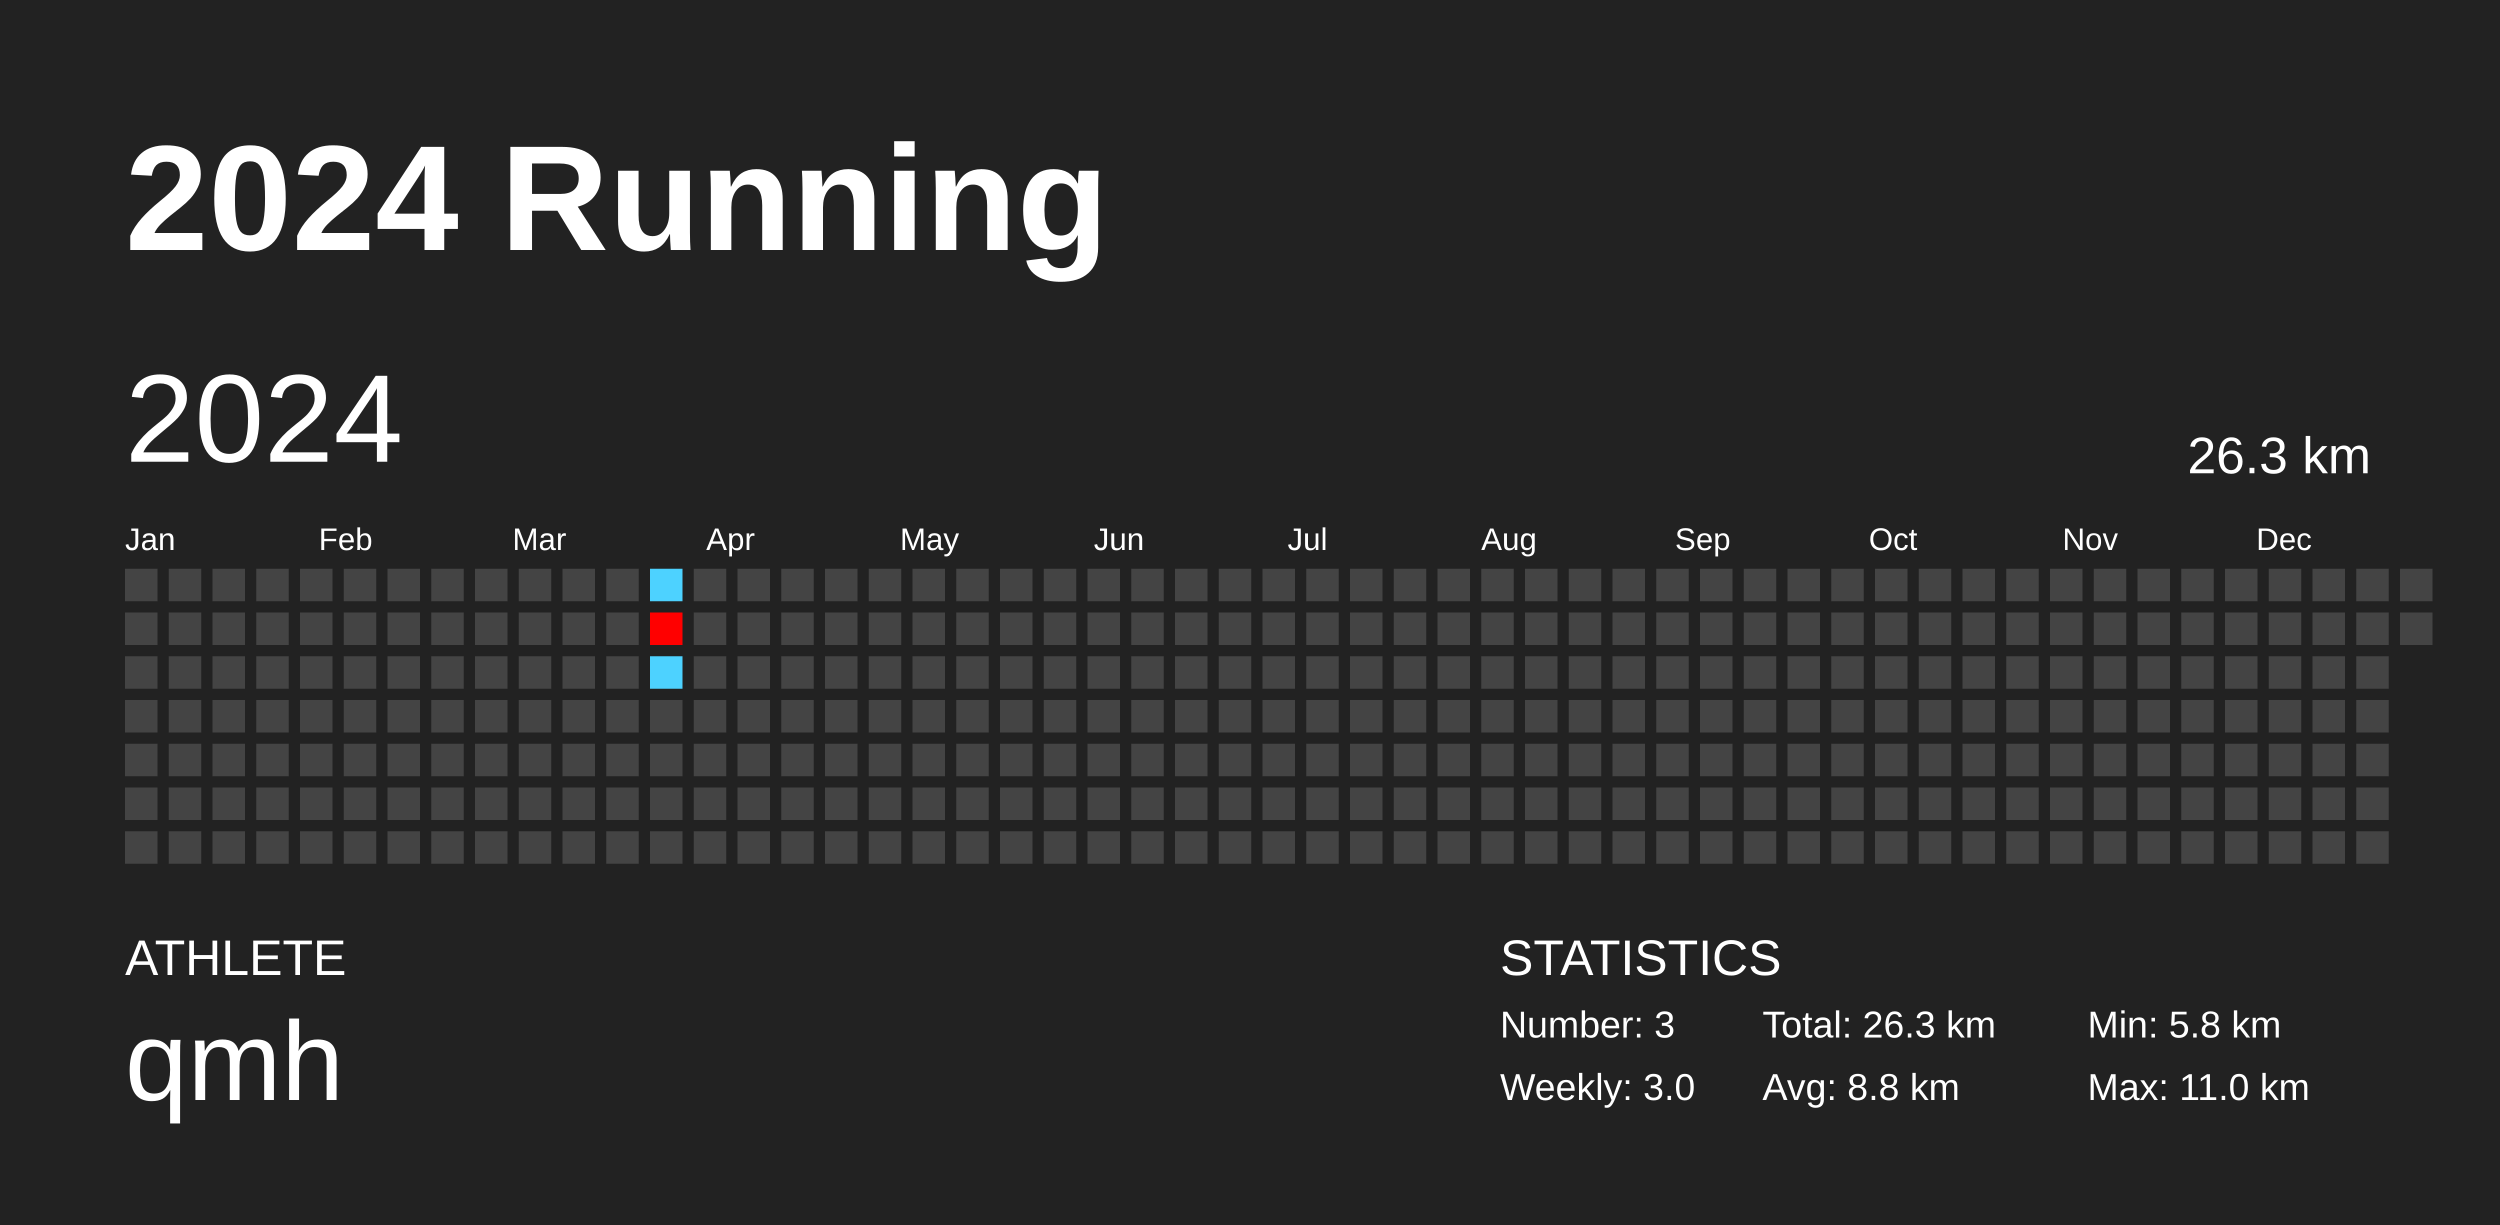
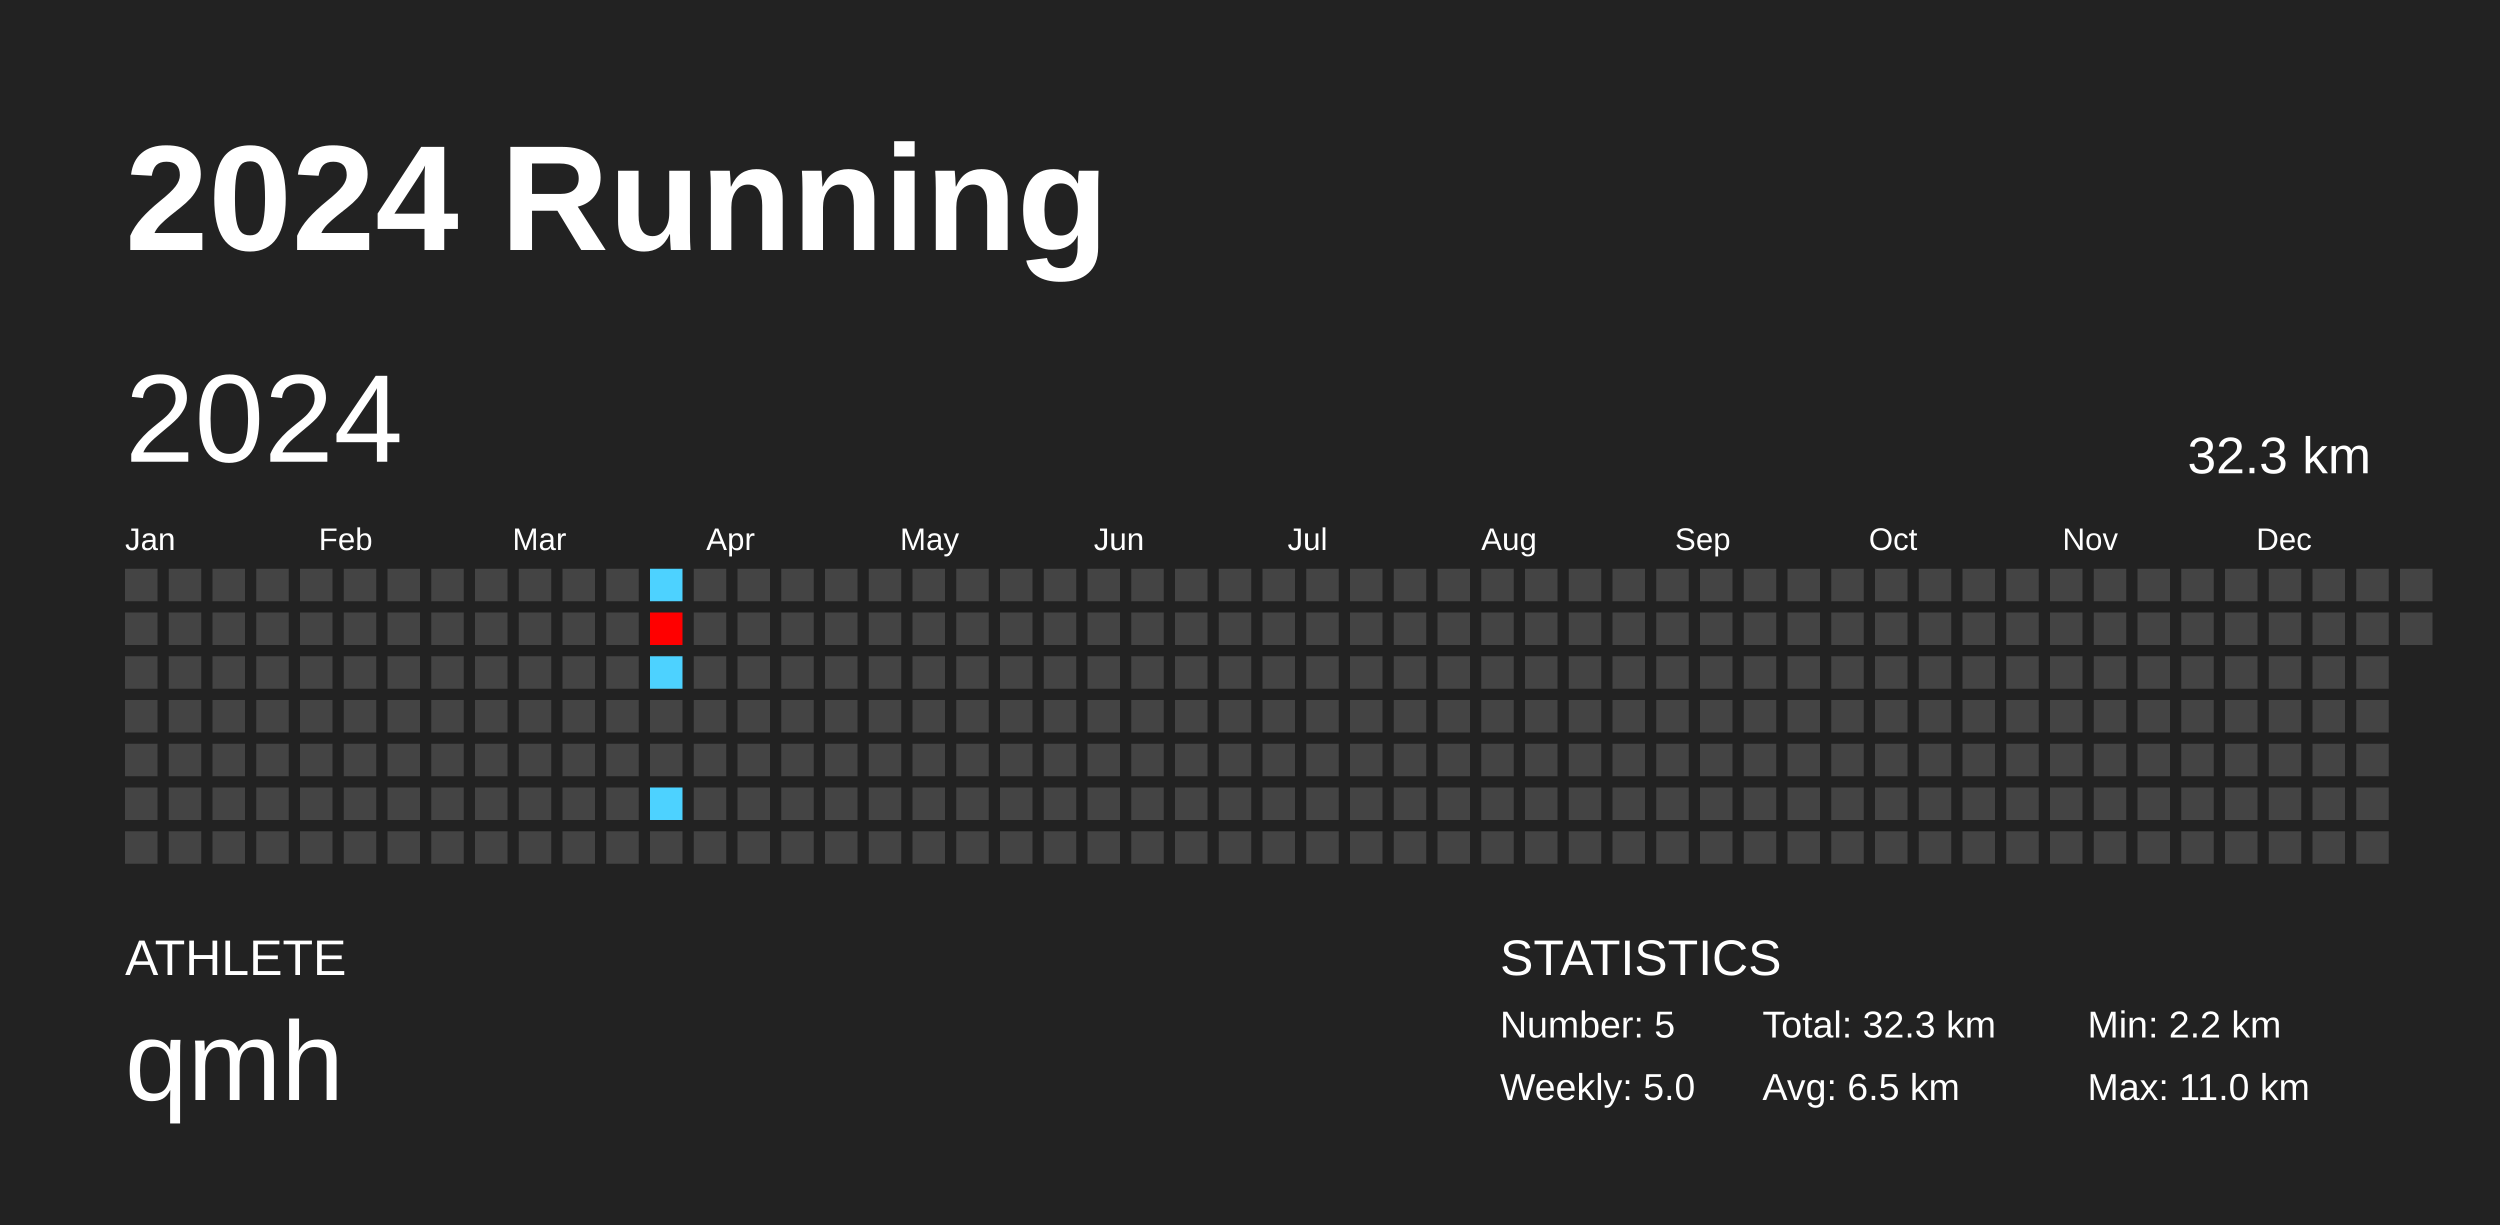
<svg xmlns="http://www.w3.org/2000/svg" baseProfile="full" height="98mm" version="1.1" viewBox="0,0,200,98" width="200mm">
  <defs />
  <rect fill="#222222" height="98" width="200" x="0" y="0" />
  <text fill="#FFFFFF" style="font-size:12px; font-family:Arial; font-weight:bold;" x="10" y="20">2024 Running</text>
  <text fill="#FFFFFF" style="font-size:4px; font-family:Arial" x="10" y="78">ATHLETE</text>
  <text fill="#FFFFFF" style="font-size:9px; font-family:Arial" x="10" y="88">qmh</text>
  <text fill="#FFFFFF" style="font-size:4px; font-family:Arial" x="120" y="78">STATISTICS</text>
-   <text fill="#FFFFFF" style="font-size:3px; font-family:Arial" x="120" y="83">Number: 3</text>
-   <text fill="#FFFFFF" style="font-size:3px; font-family:Arial" x="120" y="88">Weekly: 3.0</text>
-   <text fill="#FFFFFF" style="font-size:3px; font-family:Arial" x="141" y="83">Total: 26.3 km</text>
-   <text fill="#FFFFFF" style="font-size:3px; font-family:Arial" x="141" y="88">Avg: 8.8 km</text>
-   <text fill="#FFFFFF" style="font-size:3px; font-family:Arial" x="167" y="83">Min: 5.8 km</text>
+   <text fill="#FFFFFF" style="font-size:3px; font-family:Arial" x="120" y="83">Number: 5</text>
+   <text fill="#FFFFFF" style="font-size:3px; font-family:Arial" x="120" y="88">Weekly: 5.0</text>
+   <text fill="#FFFFFF" style="font-size:3px; font-family:Arial" x="141" y="83">Total: 32.3 km</text>
+   <text fill="#FFFFFF" style="font-size:3px; font-family:Arial" x="141" y="88">Avg: 6.5 km</text>
+   <text fill="#FFFFFF" style="font-size:3px; font-family:Arial" x="167" y="83">Min: 2.2 km</text>
  <text fill="#FFFFFF" style="font-size:3px; font-family:Arial" x="167" y="88">Max: 11.0 km</text>
  <text dominant-baseline="hanging" fill="#FFFFFF" style="font-size:10.0px; font-family:Arial;" x="10" y="30">2024</text>
-   <text dominant-baseline="hanging" fill="#FFFFFF" style="font-size:4.125px; font-family:Arial;" x="175" y="35">26.3 km</text>
+   <text dominant-baseline="hanging" fill="#FFFFFF" style="font-size:4.125px; font-family:Arial;" x="175" y="35">32.3 km</text>
  <text fill="#FFFFFF" style="font-size:2.5px; font-family:Arial" x="10.0" y="44">Jan</text>
  <text fill="#FFFFFF" style="font-size:2.5px; font-family:Arial" x="25.5" y="44">Feb</text>
  <text fill="#FFFFFF" style="font-size:2.5px; font-family:Arial" x="41.0" y="44">Mar</text>
  <text fill="#FFFFFF" style="font-size:2.5px; font-family:Arial" x="56.5" y="44">Apr</text>
  <text fill="#FFFFFF" style="font-size:2.5px; font-family:Arial" x="72.0" y="44">May</text>
  <text fill="#FFFFFF" style="font-size:2.5px; font-family:Arial" x="87.5" y="44">Jun</text>
  <text fill="#FFFFFF" style="font-size:2.5px; font-family:Arial" x="103.0" y="44">Jul</text>
  <text fill="#FFFFFF" style="font-size:2.5px; font-family:Arial" x="118.5" y="44">Aug</text>
  <text fill="#FFFFFF" style="font-size:2.5px; font-family:Arial" x="134.0" y="44">Sep</text>
  <text fill="#FFFFFF" style="font-size:2.5px; font-family:Arial" x="149.5" y="44">Oct</text>
  <text fill="#FFFFFF" style="font-size:2.5px; font-family:Arial" x="165.0" y="44">Nov</text>
  <text fill="#FFFFFF" style="font-size:2.5px; font-family:Arial" x="180.5" y="44">Dec</text>
  <rect fill="#444444" height="2.6" width="2.6" x="10.0" y="45.5" />
  <rect fill="#444444" height="2.6" width="2.6" x="10.0" y="49.0" />
  <rect fill="#444444" height="2.6" width="2.6" x="10.0" y="52.5" />
  <rect fill="#444444" height="2.6" width="2.6" x="10.0" y="56.0" />
  <rect fill="#444444" height="2.6" width="2.6" x="10.0" y="59.5" />
  <rect fill="#444444" height="2.6" width="2.6" x="10.0" y="63.0" />
  <rect fill="#444444" height="2.6" width="2.6" x="10.0" y="66.5" />
  <rect fill="#444444" height="2.6" width="2.6" x="13.5" y="45.5" />
  <rect fill="#444444" height="2.6" width="2.6" x="13.5" y="49.0" />
  <rect fill="#444444" height="2.6" width="2.6" x="13.5" y="52.5" />
  <rect fill="#444444" height="2.6" width="2.6" x="13.5" y="56.0" />
  <rect fill="#444444" height="2.6" width="2.6" x="13.5" y="59.5" />
  <rect fill="#444444" height="2.6" width="2.6" x="13.5" y="63.0" />
  <rect fill="#444444" height="2.6" width="2.6" x="13.5" y="66.5" />
  <rect fill="#444444" height="2.6" width="2.6" x="17.0" y="45.5" />
  <rect fill="#444444" height="2.6" width="2.6" x="17.0" y="49.0" />
  <rect fill="#444444" height="2.6" width="2.6" x="17.0" y="52.5" />
  <rect fill="#444444" height="2.6" width="2.6" x="17.0" y="56.0" />
  <rect fill="#444444" height="2.6" width="2.6" x="17.0" y="59.5" />
  <rect fill="#444444" height="2.6" width="2.6" x="17.0" y="63.0" />
  <rect fill="#444444" height="2.6" width="2.6" x="17.0" y="66.5" />
  <rect fill="#444444" height="2.6" width="2.6" x="20.5" y="45.5" />
  <rect fill="#444444" height="2.6" width="2.6" x="20.5" y="49.0" />
  <rect fill="#444444" height="2.6" width="2.6" x="20.5" y="52.5" />
  <rect fill="#444444" height="2.6" width="2.6" x="20.5" y="56.0" />
  <rect fill="#444444" height="2.6" width="2.6" x="20.5" y="59.5" />
  <rect fill="#444444" height="2.6" width="2.6" x="20.5" y="63.0" />
  <rect fill="#444444" height="2.6" width="2.6" x="20.5" y="66.5" />
  <rect fill="#444444" height="2.6" width="2.6" x="24.0" y="45.5" />
  <rect fill="#444444" height="2.6" width="2.6" x="24.0" y="49.0" />
  <rect fill="#444444" height="2.6" width="2.6" x="24.0" y="52.5" />
  <rect fill="#444444" height="2.6" width="2.6" x="24.0" y="56.0" />
  <rect fill="#444444" height="2.6" width="2.6" x="24.0" y="59.5" />
  <rect fill="#444444" height="2.6" width="2.6" x="24.0" y="63.0" />
  <rect fill="#444444" height="2.6" width="2.6" x="24.0" y="66.5" />
  <rect fill="#444444" height="2.6" width="2.6" x="27.5" y="45.5" />
  <rect fill="#444444" height="2.6" width="2.6" x="27.5" y="49.0" />
  <rect fill="#444444" height="2.6" width="2.6" x="27.5" y="52.5" />
  <rect fill="#444444" height="2.6" width="2.6" x="27.5" y="56.0" />
  <rect fill="#444444" height="2.6" width="2.6" x="27.5" y="59.5" />
  <rect fill="#444444" height="2.6" width="2.6" x="27.5" y="63.0" />
  <rect fill="#444444" height="2.6" width="2.6" x="27.5" y="66.5" />
  <rect fill="#444444" height="2.6" width="2.6" x="31.0" y="45.5" />
  <rect fill="#444444" height="2.6" width="2.6" x="31.0" y="49.0" />
  <rect fill="#444444" height="2.6" width="2.6" x="31.0" y="52.5" />
  <rect fill="#444444" height="2.6" width="2.6" x="31.0" y="56.0" />
  <rect fill="#444444" height="2.6" width="2.6" x="31.0" y="59.5" />
  <rect fill="#444444" height="2.6" width="2.6" x="31.0" y="63.0" />
  <rect fill="#444444" height="2.6" width="2.6" x="31.0" y="66.5" />
  <rect fill="#444444" height="2.6" width="2.6" x="34.5" y="45.5" />
  <rect fill="#444444" height="2.6" width="2.6" x="34.5" y="49.0" />
  <rect fill="#444444" height="2.6" width="2.6" x="34.5" y="52.5" />
  <rect fill="#444444" height="2.6" width="2.6" x="34.5" y="56.0" />
  <rect fill="#444444" height="2.6" width="2.6" x="34.5" y="59.5" />
  <rect fill="#444444" height="2.6" width="2.6" x="34.5" y="63.0" />
  <rect fill="#444444" height="2.6" width="2.6" x="34.5" y="66.5" />
  <rect fill="#444444" height="2.6" width="2.6" x="38.0" y="45.5" />
  <rect fill="#444444" height="2.6" width="2.6" x="38.0" y="49.0" />
  <rect fill="#444444" height="2.6" width="2.6" x="38.0" y="52.5" />
  <rect fill="#444444" height="2.6" width="2.6" x="38.0" y="56.0" />
  <rect fill="#444444" height="2.6" width="2.6" x="38.0" y="59.5" />
  <rect fill="#444444" height="2.6" width="2.6" x="38.0" y="63.0" />
  <rect fill="#444444" height="2.6" width="2.6" x="38.0" y="66.5" />
  <rect fill="#444444" height="2.6" width="2.6" x="41.5" y="45.5" />
  <rect fill="#444444" height="2.6" width="2.6" x="41.5" y="49.0" />
  <rect fill="#444444" height="2.6" width="2.6" x="41.5" y="52.5" />
  <rect fill="#444444" height="2.6" width="2.6" x="41.5" y="56.0" />
  <rect fill="#444444" height="2.6" width="2.6" x="41.5" y="59.5" />
  <rect fill="#444444" height="2.6" width="2.6" x="41.5" y="63.0" />
  <rect fill="#444444" height="2.6" width="2.6" x="41.5" y="66.5" />
  <rect fill="#444444" height="2.6" width="2.6" x="45.0" y="45.5" />
  <rect fill="#444444" height="2.6" width="2.6" x="45.0" y="49.0" />
  <rect fill="#444444" height="2.6" width="2.6" x="45.0" y="52.5" />
  <rect fill="#444444" height="2.6" width="2.6" x="45.0" y="56.0" />
  <rect fill="#444444" height="2.6" width="2.6" x="45.0" y="59.5" />
  <rect fill="#444444" height="2.6" width="2.6" x="45.0" y="63.0" />
  <rect fill="#444444" height="2.6" width="2.6" x="45.0" y="66.5" />
  <rect fill="#444444" height="2.6" width="2.6" x="48.5" y="45.5" />
  <rect fill="#444444" height="2.6" width="2.6" x="48.5" y="49.0" />
  <rect fill="#444444" height="2.6" width="2.6" x="48.5" y="52.5" />
  <rect fill="#444444" height="2.6" width="2.6" x="48.5" y="56.0" />
  <rect fill="#444444" height="2.6" width="2.6" x="48.5" y="59.5" />
  <rect fill="#444444" height="2.6" width="2.6" x="48.5" y="63.0" />
  <rect fill="#444444" height="2.6" width="2.6" x="48.5" y="66.5" />
  <rect fill="#4dd2ff" height="2.6" width="2.6" x="52.0" y="45.5" />
  <rect fill="#ff0000" height="2.6" width="2.6" x="52.0" y="49.0" />
  <rect fill="#4dd2ff" height="2.6" width="2.6" x="52.0" y="52.5" />
  <rect fill="#444444" height="2.6" width="2.6" x="52.0" y="56.0" />
  <rect fill="#444444" height="2.6" width="2.6" x="52.0" y="59.5" />
-   <rect fill="#444444" height="2.6" width="2.6" x="52.0" y="63.0" />
+   <rect fill="#4dd2ff" height="2.6" width="2.6" x="52.0" y="63.0" />
  <rect fill="#444444" height="2.6" width="2.6" x="52.0" y="66.5" />
  <rect fill="#444444" height="2.6" width="2.6" x="55.5" y="45.5" />
  <rect fill="#444444" height="2.6" width="2.6" x="55.5" y="49.0" />
  <rect fill="#444444" height="2.6" width="2.6" x="55.5" y="52.5" />
  <rect fill="#444444" height="2.6" width="2.6" x="55.5" y="56.0" />
  <rect fill="#444444" height="2.6" width="2.6" x="55.5" y="59.5" />
  <rect fill="#444444" height="2.6" width="2.6" x="55.5" y="63.0" />
  <rect fill="#444444" height="2.6" width="2.6" x="55.5" y="66.5" />
  <rect fill="#444444" height="2.6" width="2.6" x="59.0" y="45.5" />
  <rect fill="#444444" height="2.6" width="2.6" x="59.0" y="49.0" />
  <rect fill="#444444" height="2.6" width="2.6" x="59.0" y="52.5" />
  <rect fill="#444444" height="2.6" width="2.6" x="59.0" y="56.0" />
  <rect fill="#444444" height="2.6" width="2.6" x="59.0" y="59.5" />
  <rect fill="#444444" height="2.6" width="2.6" x="59.0" y="63.0" />
  <rect fill="#444444" height="2.6" width="2.6" x="59.0" y="66.5" />
  <rect fill="#444444" height="2.6" width="2.6" x="62.5" y="45.5" />
  <rect fill="#444444" height="2.6" width="2.6" x="62.5" y="49.0" />
  <rect fill="#444444" height="2.6" width="2.6" x="62.5" y="52.5" />
  <rect fill="#444444" height="2.6" width="2.6" x="62.5" y="56.0" />
  <rect fill="#444444" height="2.6" width="2.6" x="62.5" y="59.5" />
  <rect fill="#444444" height="2.6" width="2.6" x="62.5" y="63.0" />
  <rect fill="#444444" height="2.6" width="2.6" x="62.5" y="66.5" />
  <rect fill="#444444" height="2.6" width="2.6" x="66.0" y="45.5" />
  <rect fill="#444444" height="2.6" width="2.6" x="66.0" y="49.0" />
  <rect fill="#444444" height="2.6" width="2.6" x="66.0" y="52.5" />
  <rect fill="#444444" height="2.6" width="2.6" x="66.0" y="56.0" />
  <rect fill="#444444" height="2.6" width="2.6" x="66.0" y="59.5" />
  <rect fill="#444444" height="2.6" width="2.6" x="66.0" y="63.0" />
  <rect fill="#444444" height="2.6" width="2.6" x="66.0" y="66.5" />
  <rect fill="#444444" height="2.6" width="2.6" x="69.5" y="45.5" />
  <rect fill="#444444" height="2.6" width="2.6" x="69.5" y="49.0" />
  <rect fill="#444444" height="2.6" width="2.6" x="69.5" y="52.5" />
  <rect fill="#444444" height="2.6" width="2.6" x="69.5" y="56.0" />
  <rect fill="#444444" height="2.6" width="2.6" x="69.5" y="59.5" />
  <rect fill="#444444" height="2.6" width="2.6" x="69.5" y="63.0" />
  <rect fill="#444444" height="2.6" width="2.6" x="69.5" y="66.5" />
  <rect fill="#444444" height="2.6" width="2.6" x="73.0" y="45.5" />
  <rect fill="#444444" height="2.6" width="2.6" x="73.0" y="49.0" />
  <rect fill="#444444" height="2.6" width="2.6" x="73.0" y="52.5" />
  <rect fill="#444444" height="2.6" width="2.6" x="73.0" y="56.0" />
  <rect fill="#444444" height="2.6" width="2.6" x="73.0" y="59.5" />
  <rect fill="#444444" height="2.6" width="2.6" x="73.0" y="63.0" />
  <rect fill="#444444" height="2.6" width="2.6" x="73.0" y="66.5" />
  <rect fill="#444444" height="2.6" width="2.6" x="76.5" y="45.5" />
  <rect fill="#444444" height="2.6" width="2.6" x="76.5" y="49.0" />
  <rect fill="#444444" height="2.6" width="2.6" x="76.5" y="52.5" />
  <rect fill="#444444" height="2.6" width="2.6" x="76.5" y="56.0" />
  <rect fill="#444444" height="2.6" width="2.6" x="76.5" y="59.5" />
  <rect fill="#444444" height="2.6" width="2.6" x="76.5" y="63.0" />
  <rect fill="#444444" height="2.6" width="2.6" x="76.5" y="66.5" />
  <rect fill="#444444" height="2.6" width="2.6" x="80.0" y="45.5" />
  <rect fill="#444444" height="2.6" width="2.6" x="80.0" y="49.0" />
  <rect fill="#444444" height="2.6" width="2.6" x="80.0" y="52.5" />
  <rect fill="#444444" height="2.6" width="2.6" x="80.0" y="56.0" />
  <rect fill="#444444" height="2.6" width="2.6" x="80.0" y="59.5" />
  <rect fill="#444444" height="2.6" width="2.6" x="80.0" y="63.0" />
  <rect fill="#444444" height="2.6" width="2.6" x="80.0" y="66.5" />
  <rect fill="#444444" height="2.6" width="2.6" x="83.5" y="45.5" />
  <rect fill="#444444" height="2.6" width="2.6" x="83.5" y="49.0" />
  <rect fill="#444444" height="2.6" width="2.6" x="83.5" y="52.5" />
  <rect fill="#444444" height="2.6" width="2.6" x="83.5" y="56.0" />
  <rect fill="#444444" height="2.6" width="2.6" x="83.5" y="59.5" />
  <rect fill="#444444" height="2.6" width="2.6" x="83.5" y="63.0" />
  <rect fill="#444444" height="2.6" width="2.6" x="83.5" y="66.5" />
  <rect fill="#444444" height="2.6" width="2.6" x="87.0" y="45.5" />
  <rect fill="#444444" height="2.6" width="2.6" x="87.0" y="49.0" />
  <rect fill="#444444" height="2.6" width="2.6" x="87.0" y="52.5" />
  <rect fill="#444444" height="2.6" width="2.6" x="87.0" y="56.0" />
  <rect fill="#444444" height="2.6" width="2.6" x="87.0" y="59.5" />
  <rect fill="#444444" height="2.6" width="2.6" x="87.0" y="63.0" />
  <rect fill="#444444" height="2.6" width="2.6" x="87.0" y="66.5" />
  <rect fill="#444444" height="2.6" width="2.6" x="90.5" y="45.5" />
  <rect fill="#444444" height="2.6" width="2.6" x="90.5" y="49.0" />
  <rect fill="#444444" height="2.6" width="2.6" x="90.5" y="52.5" />
  <rect fill="#444444" height="2.6" width="2.6" x="90.5" y="56.0" />
  <rect fill="#444444" height="2.6" width="2.6" x="90.5" y="59.5" />
  <rect fill="#444444" height="2.6" width="2.6" x="90.5" y="63.0" />
  <rect fill="#444444" height="2.6" width="2.6" x="90.5" y="66.5" />
  <rect fill="#444444" height="2.6" width="2.6" x="94.0" y="45.5" />
  <rect fill="#444444" height="2.6" width="2.6" x="94.0" y="49.0" />
  <rect fill="#444444" height="2.6" width="2.6" x="94.0" y="52.5" />
  <rect fill="#444444" height="2.6" width="2.6" x="94.0" y="56.0" />
  <rect fill="#444444" height="2.6" width="2.6" x="94.0" y="59.5" />
  <rect fill="#444444" height="2.6" width="2.6" x="94.0" y="63.0" />
  <rect fill="#444444" height="2.6" width="2.6" x="94.0" y="66.5" />
  <rect fill="#444444" height="2.6" width="2.6" x="97.5" y="45.5" />
  <rect fill="#444444" height="2.6" width="2.6" x="97.5" y="49.0" />
  <rect fill="#444444" height="2.6" width="2.6" x="97.5" y="52.5" />
  <rect fill="#444444" height="2.6" width="2.6" x="97.5" y="56.0" />
  <rect fill="#444444" height="2.6" width="2.6" x="97.5" y="59.5" />
  <rect fill="#444444" height="2.6" width="2.6" x="97.5" y="63.0" />
  <rect fill="#444444" height="2.6" width="2.6" x="97.5" y="66.5" />
  <rect fill="#444444" height="2.6" width="2.6" x="101.0" y="45.5" />
  <rect fill="#444444" height="2.6" width="2.6" x="101.0" y="49.0" />
  <rect fill="#444444" height="2.6" width="2.6" x="101.0" y="52.5" />
  <rect fill="#444444" height="2.6" width="2.6" x="101.0" y="56.0" />
  <rect fill="#444444" height="2.6" width="2.6" x="101.0" y="59.5" />
  <rect fill="#444444" height="2.6" width="2.6" x="101.0" y="63.0" />
  <rect fill="#444444" height="2.6" width="2.6" x="101.0" y="66.5" />
  <rect fill="#444444" height="2.6" width="2.6" x="104.5" y="45.5" />
  <rect fill="#444444" height="2.6" width="2.6" x="104.5" y="49.0" />
  <rect fill="#444444" height="2.6" width="2.6" x="104.5" y="52.5" />
  <rect fill="#444444" height="2.6" width="2.6" x="104.5" y="56.0" />
  <rect fill="#444444" height="2.6" width="2.6" x="104.5" y="59.5" />
  <rect fill="#444444" height="2.6" width="2.6" x="104.5" y="63.0" />
  <rect fill="#444444" height="2.6" width="2.6" x="104.5" y="66.5" />
  <rect fill="#444444" height="2.6" width="2.6" x="108.0" y="45.5" />
  <rect fill="#444444" height="2.6" width="2.6" x="108.0" y="49.0" />
  <rect fill="#444444" height="2.6" width="2.6" x="108.0" y="52.5" />
  <rect fill="#444444" height="2.6" width="2.6" x="108.0" y="56.0" />
  <rect fill="#444444" height="2.6" width="2.6" x="108.0" y="59.5" />
  <rect fill="#444444" height="2.6" width="2.6" x="108.0" y="63.0" />
  <rect fill="#444444" height="2.6" width="2.6" x="108.0" y="66.5" />
  <rect fill="#444444" height="2.6" width="2.6" x="111.5" y="45.5" />
  <rect fill="#444444" height="2.6" width="2.6" x="111.5" y="49.0" />
  <rect fill="#444444" height="2.6" width="2.6" x="111.5" y="52.5" />
  <rect fill="#444444" height="2.6" width="2.6" x="111.5" y="56.0" />
  <rect fill="#444444" height="2.6" width="2.6" x="111.5" y="59.5" />
  <rect fill="#444444" height="2.6" width="2.6" x="111.5" y="63.0" />
  <rect fill="#444444" height="2.6" width="2.6" x="111.5" y="66.5" />
  <rect fill="#444444" height="2.6" width="2.6" x="115.0" y="45.5" />
  <rect fill="#444444" height="2.6" width="2.6" x="115.0" y="49.0" />
  <rect fill="#444444" height="2.6" width="2.6" x="115.0" y="52.5" />
  <rect fill="#444444" height="2.6" width="2.6" x="115.0" y="56.0" />
  <rect fill="#444444" height="2.6" width="2.6" x="115.0" y="59.5" />
  <rect fill="#444444" height="2.6" width="2.6" x="115.0" y="63.0" />
  <rect fill="#444444" height="2.6" width="2.6" x="115.0" y="66.5" />
  <rect fill="#444444" height="2.6" width="2.6" x="118.5" y="45.5" />
  <rect fill="#444444" height="2.6" width="2.6" x="118.5" y="49.0" />
  <rect fill="#444444" height="2.6" width="2.6" x="118.5" y="52.5" />
  <rect fill="#444444" height="2.6" width="2.6" x="118.5" y="56.0" />
  <rect fill="#444444" height="2.6" width="2.6" x="118.5" y="59.5" />
  <rect fill="#444444" height="2.6" width="2.6" x="118.5" y="63.0" />
  <rect fill="#444444" height="2.6" width="2.6" x="118.5" y="66.5" />
  <rect fill="#444444" height="2.6" width="2.6" x="122.0" y="45.5" />
  <rect fill="#444444" height="2.6" width="2.6" x="122.0" y="49.0" />
  <rect fill="#444444" height="2.6" width="2.6" x="122.0" y="52.5" />
  <rect fill="#444444" height="2.6" width="2.6" x="122.0" y="56.0" />
  <rect fill="#444444" height="2.6" width="2.6" x="122.0" y="59.5" />
  <rect fill="#444444" height="2.6" width="2.6" x="122.0" y="63.0" />
  <rect fill="#444444" height="2.6" width="2.6" x="122.0" y="66.5" />
  <rect fill="#444444" height="2.6" width="2.6" x="125.5" y="45.5" />
  <rect fill="#444444" height="2.6" width="2.6" x="125.5" y="49.0" />
  <rect fill="#444444" height="2.6" width="2.6" x="125.5" y="52.5" />
  <rect fill="#444444" height="2.6" width="2.6" x="125.5" y="56.0" />
  <rect fill="#444444" height="2.6" width="2.6" x="125.5" y="59.5" />
  <rect fill="#444444" height="2.6" width="2.6" x="125.5" y="63.0" />
  <rect fill="#444444" height="2.6" width="2.6" x="125.5" y="66.5" />
  <rect fill="#444444" height="2.6" width="2.6" x="129.0" y="45.5" />
  <rect fill="#444444" height="2.6" width="2.6" x="129.0" y="49.0" />
  <rect fill="#444444" height="2.6" width="2.6" x="129.0" y="52.5" />
  <rect fill="#444444" height="2.6" width="2.6" x="129.0" y="56.0" />
  <rect fill="#444444" height="2.6" width="2.6" x="129.0" y="59.5" />
  <rect fill="#444444" height="2.6" width="2.6" x="129.0" y="63.0" />
  <rect fill="#444444" height="2.6" width="2.6" x="129.0" y="66.5" />
  <rect fill="#444444" height="2.6" width="2.6" x="132.5" y="45.5" />
  <rect fill="#444444" height="2.6" width="2.6" x="132.5" y="49.0" />
  <rect fill="#444444" height="2.6" width="2.6" x="132.5" y="52.5" />
  <rect fill="#444444" height="2.6" width="2.6" x="132.5" y="56.0" />
  <rect fill="#444444" height="2.6" width="2.6" x="132.5" y="59.5" />
  <rect fill="#444444" height="2.6" width="2.6" x="132.5" y="63.0" />
  <rect fill="#444444" height="2.6" width="2.6" x="132.5" y="66.5" />
  <rect fill="#444444" height="2.6" width="2.6" x="136.0" y="45.5" />
  <rect fill="#444444" height="2.6" width="2.6" x="136.0" y="49.0" />
  <rect fill="#444444" height="2.6" width="2.6" x="136.0" y="52.5" />
  <rect fill="#444444" height="2.6" width="2.6" x="136.0" y="56.0" />
  <rect fill="#444444" height="2.6" width="2.6" x="136.0" y="59.5" />
  <rect fill="#444444" height="2.6" width="2.6" x="136.0" y="63.0" />
  <rect fill="#444444" height="2.6" width="2.6" x="136.0" y="66.5" />
  <rect fill="#444444" height="2.6" width="2.6" x="139.5" y="45.5" />
  <rect fill="#444444" height="2.6" width="2.6" x="139.5" y="49.0" />
  <rect fill="#444444" height="2.6" width="2.6" x="139.5" y="52.5" />
  <rect fill="#444444" height="2.6" width="2.6" x="139.5" y="56.0" />
  <rect fill="#444444" height="2.6" width="2.6" x="139.5" y="59.5" />
  <rect fill="#444444" height="2.6" width="2.6" x="139.5" y="63.0" />
  <rect fill="#444444" height="2.6" width="2.6" x="139.5" y="66.5" />
  <rect fill="#444444" height="2.6" width="2.6" x="143.0" y="45.5" />
  <rect fill="#444444" height="2.6" width="2.6" x="143.0" y="49.0" />
  <rect fill="#444444" height="2.6" width="2.6" x="143.0" y="52.5" />
  <rect fill="#444444" height="2.6" width="2.6" x="143.0" y="56.0" />
  <rect fill="#444444" height="2.6" width="2.6" x="143.0" y="59.5" />
  <rect fill="#444444" height="2.6" width="2.6" x="143.0" y="63.0" />
  <rect fill="#444444" height="2.6" width="2.6" x="143.0" y="66.5" />
  <rect fill="#444444" height="2.6" width="2.6" x="146.5" y="45.5" />
  <rect fill="#444444" height="2.6" width="2.6" x="146.5" y="49.0" />
  <rect fill="#444444" height="2.6" width="2.6" x="146.5" y="52.5" />
  <rect fill="#444444" height="2.6" width="2.6" x="146.5" y="56.0" />
  <rect fill="#444444" height="2.6" width="2.6" x="146.5" y="59.5" />
  <rect fill="#444444" height="2.6" width="2.6" x="146.5" y="63.0" />
  <rect fill="#444444" height="2.6" width="2.6" x="146.5" y="66.5" />
  <rect fill="#444444" height="2.6" width="2.6" x="150.0" y="45.5" />
  <rect fill="#444444" height="2.6" width="2.6" x="150.0" y="49.0" />
  <rect fill="#444444" height="2.6" width="2.6" x="150.0" y="52.5" />
  <rect fill="#444444" height="2.6" width="2.6" x="150.0" y="56.0" />
  <rect fill="#444444" height="2.6" width="2.6" x="150.0" y="59.5" />
  <rect fill="#444444" height="2.6" width="2.6" x="150.0" y="63.0" />
  <rect fill="#444444" height="2.6" width="2.6" x="150.0" y="66.5" />
  <rect fill="#444444" height="2.6" width="2.6" x="153.5" y="45.5" />
  <rect fill="#444444" height="2.6" width="2.6" x="153.5" y="49.0" />
  <rect fill="#444444" height="2.6" width="2.6" x="153.5" y="52.5" />
  <rect fill="#444444" height="2.6" width="2.6" x="153.5" y="56.0" />
  <rect fill="#444444" height="2.6" width="2.6" x="153.5" y="59.5" />
  <rect fill="#444444" height="2.6" width="2.6" x="153.5" y="63.0" />
  <rect fill="#444444" height="2.6" width="2.6" x="153.5" y="66.5" />
  <rect fill="#444444" height="2.6" width="2.6" x="157.0" y="45.5" />
  <rect fill="#444444" height="2.6" width="2.6" x="157.0" y="49.0" />
  <rect fill="#444444" height="2.6" width="2.6" x="157.0" y="52.5" />
  <rect fill="#444444" height="2.6" width="2.6" x="157.0" y="56.0" />
  <rect fill="#444444" height="2.6" width="2.6" x="157.0" y="59.5" />
  <rect fill="#444444" height="2.6" width="2.6" x="157.0" y="63.0" />
  <rect fill="#444444" height="2.6" width="2.6" x="157.0" y="66.5" />
  <rect fill="#444444" height="2.6" width="2.6" x="160.5" y="45.5" />
  <rect fill="#444444" height="2.6" width="2.6" x="160.5" y="49.0" />
  <rect fill="#444444" height="2.6" width="2.6" x="160.5" y="52.5" />
  <rect fill="#444444" height="2.6" width="2.6" x="160.5" y="56.0" />
  <rect fill="#444444" height="2.6" width="2.6" x="160.5" y="59.5" />
  <rect fill="#444444" height="2.6" width="2.6" x="160.5" y="63.0" />
  <rect fill="#444444" height="2.6" width="2.6" x="160.5" y="66.5" />
  <rect fill="#444444" height="2.6" width="2.6" x="164.0" y="45.5" />
  <rect fill="#444444" height="2.6" width="2.6" x="164.0" y="49.0" />
  <rect fill="#444444" height="2.6" width="2.6" x="164.0" y="52.5" />
  <rect fill="#444444" height="2.6" width="2.6" x="164.0" y="56.0" />
  <rect fill="#444444" height="2.6" width="2.6" x="164.0" y="59.5" />
  <rect fill="#444444" height="2.6" width="2.6" x="164.0" y="63.0" />
  <rect fill="#444444" height="2.6" width="2.6" x="164.0" y="66.5" />
  <rect fill="#444444" height="2.6" width="2.6" x="167.5" y="45.5" />
  <rect fill="#444444" height="2.6" width="2.6" x="167.5" y="49.0" />
  <rect fill="#444444" height="2.6" width="2.6" x="167.5" y="52.5" />
  <rect fill="#444444" height="2.6" width="2.6" x="167.5" y="56.0" />
  <rect fill="#444444" height="2.6" width="2.6" x="167.5" y="59.5" />
  <rect fill="#444444" height="2.6" width="2.6" x="167.5" y="63.0" />
  <rect fill="#444444" height="2.6" width="2.6" x="167.5" y="66.5" />
  <rect fill="#444444" height="2.6" width="2.6" x="171.0" y="45.5" />
  <rect fill="#444444" height="2.6" width="2.6" x="171.0" y="49.0" />
  <rect fill="#444444" height="2.6" width="2.6" x="171.0" y="52.5" />
  <rect fill="#444444" height="2.6" width="2.6" x="171.0" y="56.0" />
  <rect fill="#444444" height="2.6" width="2.6" x="171.0" y="59.5" />
  <rect fill="#444444" height="2.6" width="2.6" x="171.0" y="63.0" />
  <rect fill="#444444" height="2.6" width="2.6" x="171.0" y="66.5" />
  <rect fill="#444444" height="2.6" width="2.6" x="174.5" y="45.5" />
  <rect fill="#444444" height="2.6" width="2.6" x="174.5" y="49.0" />
  <rect fill="#444444" height="2.6" width="2.6" x="174.5" y="52.5" />
  <rect fill="#444444" height="2.6" width="2.6" x="174.5" y="56.0" />
  <rect fill="#444444" height="2.6" width="2.6" x="174.5" y="59.5" />
  <rect fill="#444444" height="2.6" width="2.6" x="174.5" y="63.0" />
  <rect fill="#444444" height="2.6" width="2.6" x="174.5" y="66.5" />
  <rect fill="#444444" height="2.6" width="2.6" x="178.0" y="45.5" />
  <rect fill="#444444" height="2.6" width="2.6" x="178.0" y="49.0" />
  <rect fill="#444444" height="2.6" width="2.6" x="178.0" y="52.5" />
  <rect fill="#444444" height="2.6" width="2.6" x="178.0" y="56.0" />
  <rect fill="#444444" height="2.6" width="2.6" x="178.0" y="59.5" />
  <rect fill="#444444" height="2.6" width="2.6" x="178.0" y="63.0" />
  <rect fill="#444444" height="2.6" width="2.6" x="178.0" y="66.5" />
  <rect fill="#444444" height="2.6" width="2.6" x="181.5" y="45.5" />
  <rect fill="#444444" height="2.6" width="2.6" x="181.5" y="49.0" />
  <rect fill="#444444" height="2.6" width="2.6" x="181.5" y="52.5" />
  <rect fill="#444444" height="2.6" width="2.6" x="181.5" y="56.0" />
  <rect fill="#444444" height="2.6" width="2.6" x="181.5" y="59.5" />
  <rect fill="#444444" height="2.6" width="2.6" x="181.5" y="63.0" />
  <rect fill="#444444" height="2.6" width="2.6" x="181.5" y="66.5" />
  <rect fill="#444444" height="2.6" width="2.6" x="185.0" y="45.5" />
  <rect fill="#444444" height="2.6" width="2.6" x="185.0" y="49.0" />
  <rect fill="#444444" height="2.6" width="2.6" x="185.0" y="52.5" />
  <rect fill="#444444" height="2.6" width="2.6" x="185.0" y="56.0" />
  <rect fill="#444444" height="2.6" width="2.6" x="185.0" y="59.5" />
  <rect fill="#444444" height="2.6" width="2.6" x="185.0" y="63.0" />
  <rect fill="#444444" height="2.6" width="2.6" x="185.0" y="66.5" />
  <rect fill="#444444" height="2.6" width="2.6" x="188.5" y="45.5" />
  <rect fill="#444444" height="2.6" width="2.6" x="188.5" y="49.0" />
  <rect fill="#444444" height="2.6" width="2.6" x="188.5" y="52.5" />
  <rect fill="#444444" height="2.6" width="2.6" x="188.5" y="56.0" />
  <rect fill="#444444" height="2.6" width="2.6" x="188.5" y="59.5" />
  <rect fill="#444444" height="2.6" width="2.6" x="188.5" y="63.0" />
  <rect fill="#444444" height="2.6" width="2.6" x="188.5" y="66.5" />
  <rect fill="#444444" height="2.6" width="2.6" x="192.0" y="45.5" />
  <rect fill="#444444" height="2.6" width="2.6" x="192.0" y="49.0" />
</svg>
